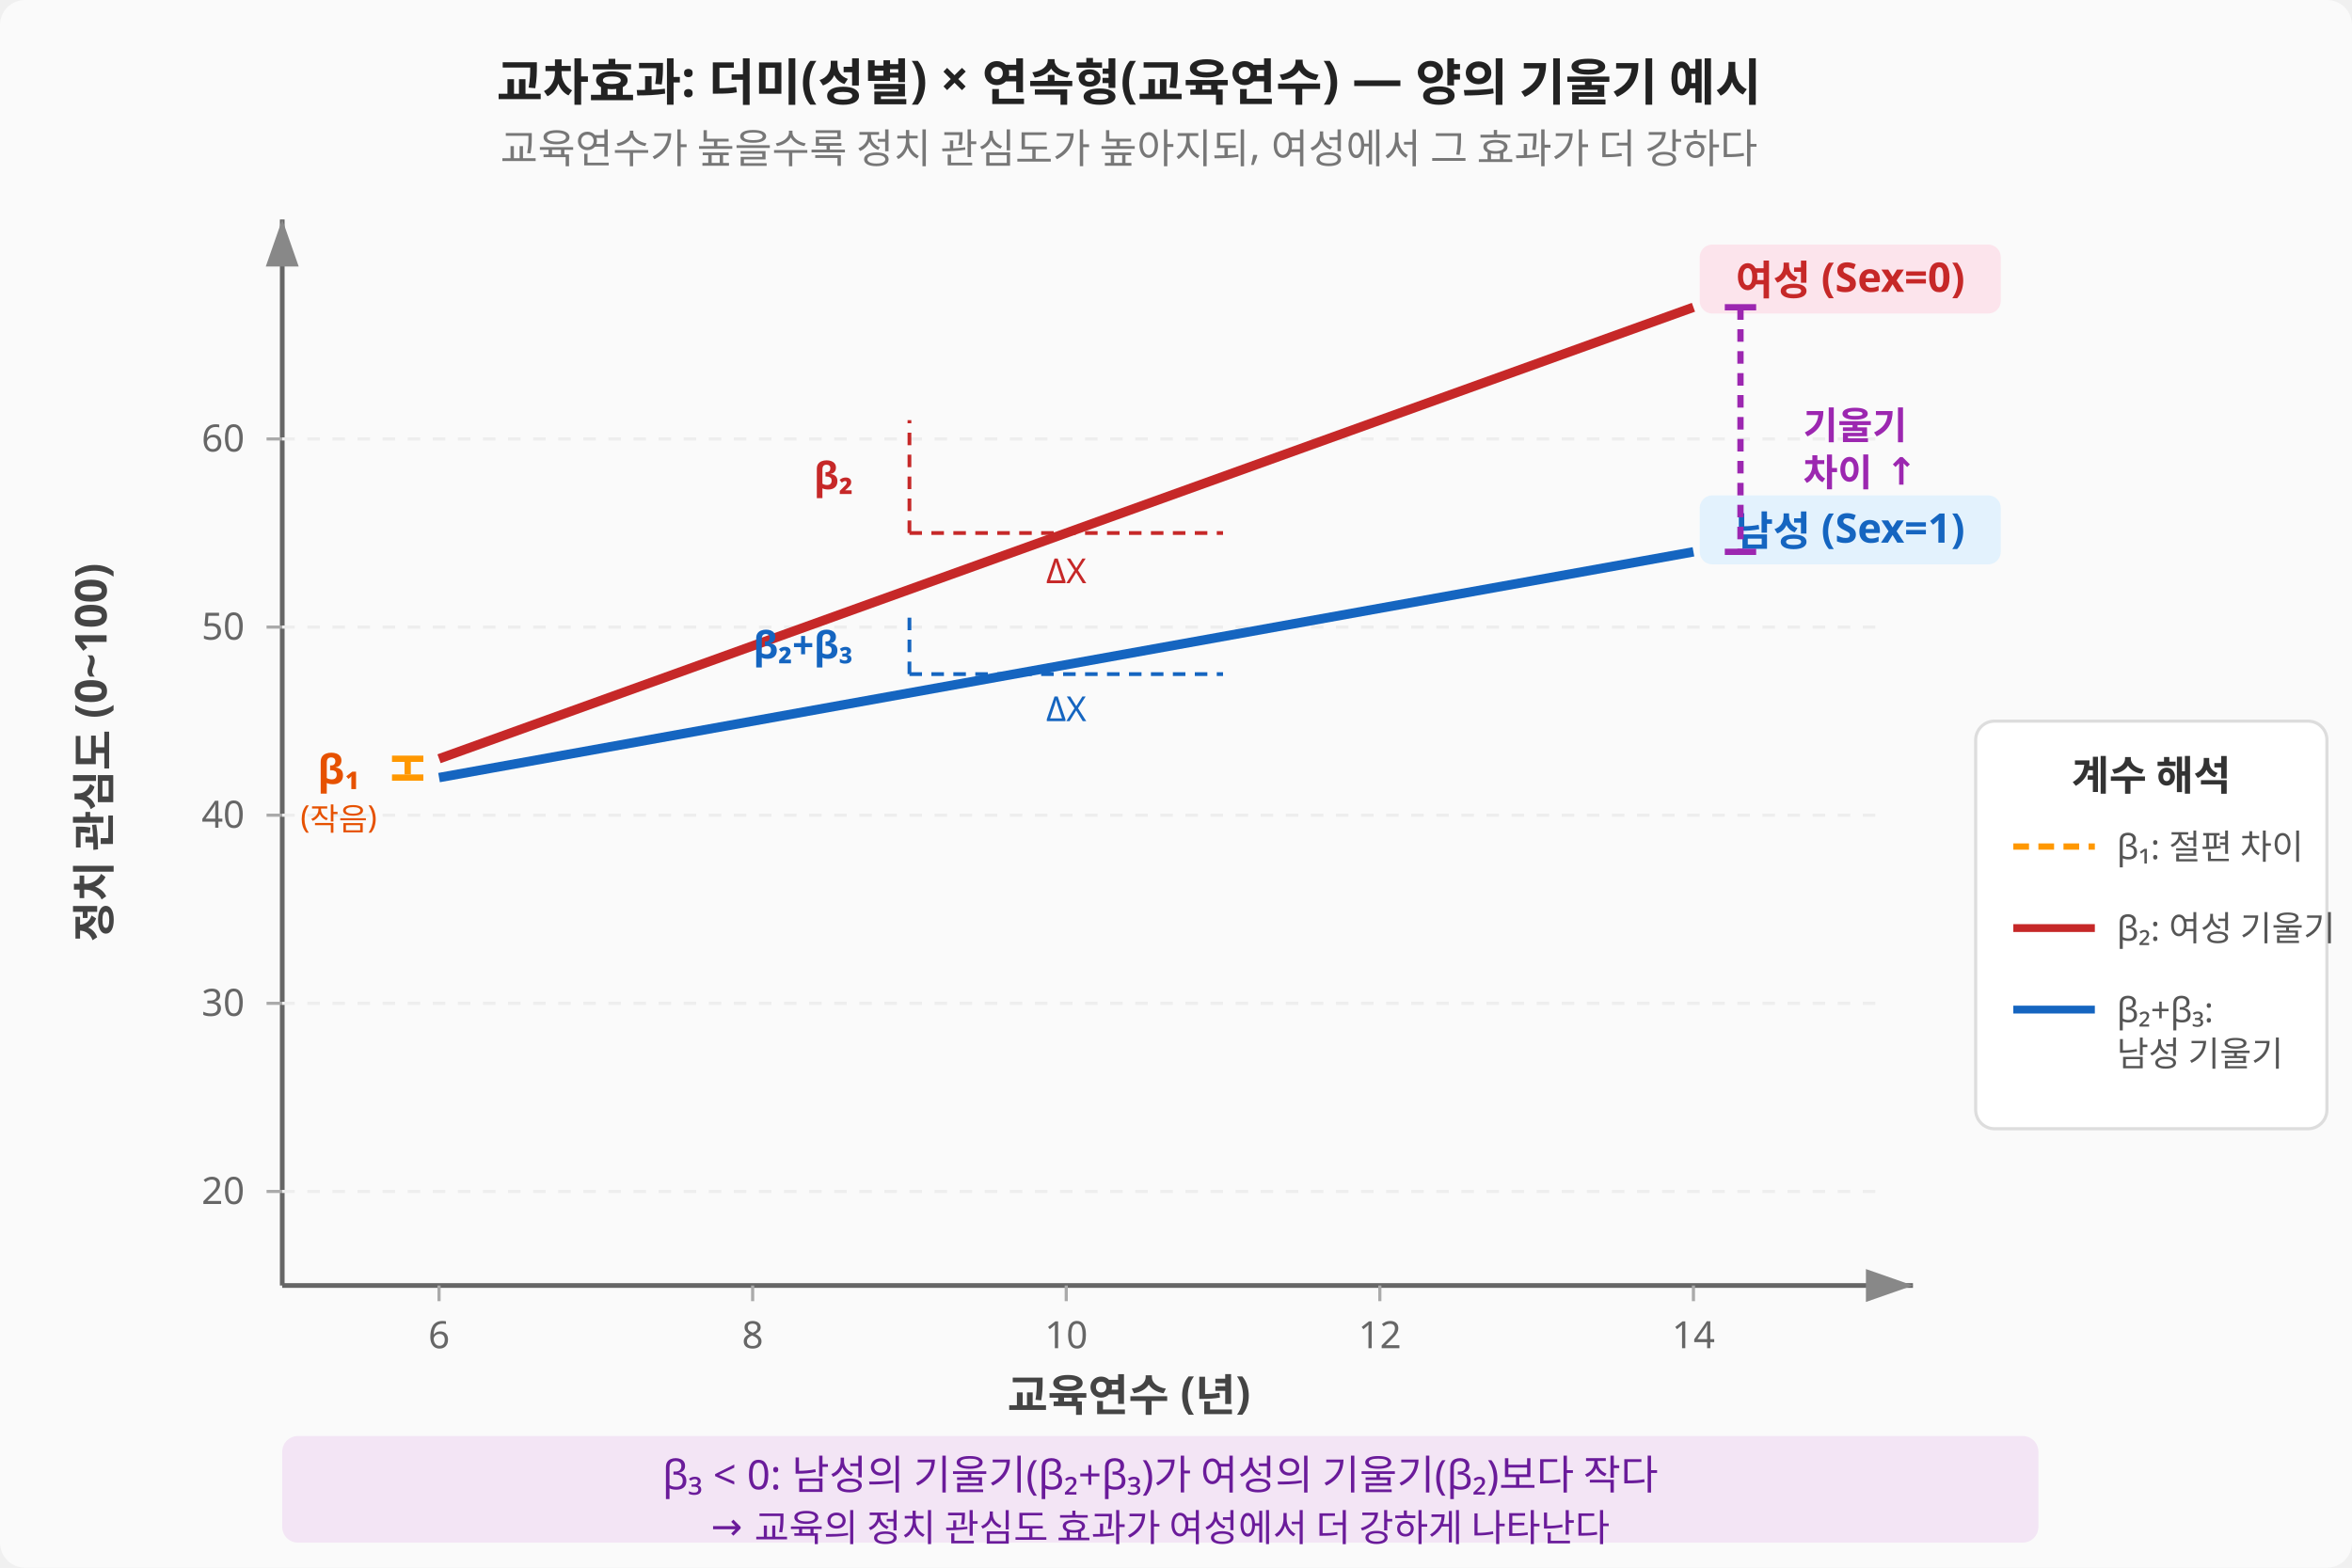
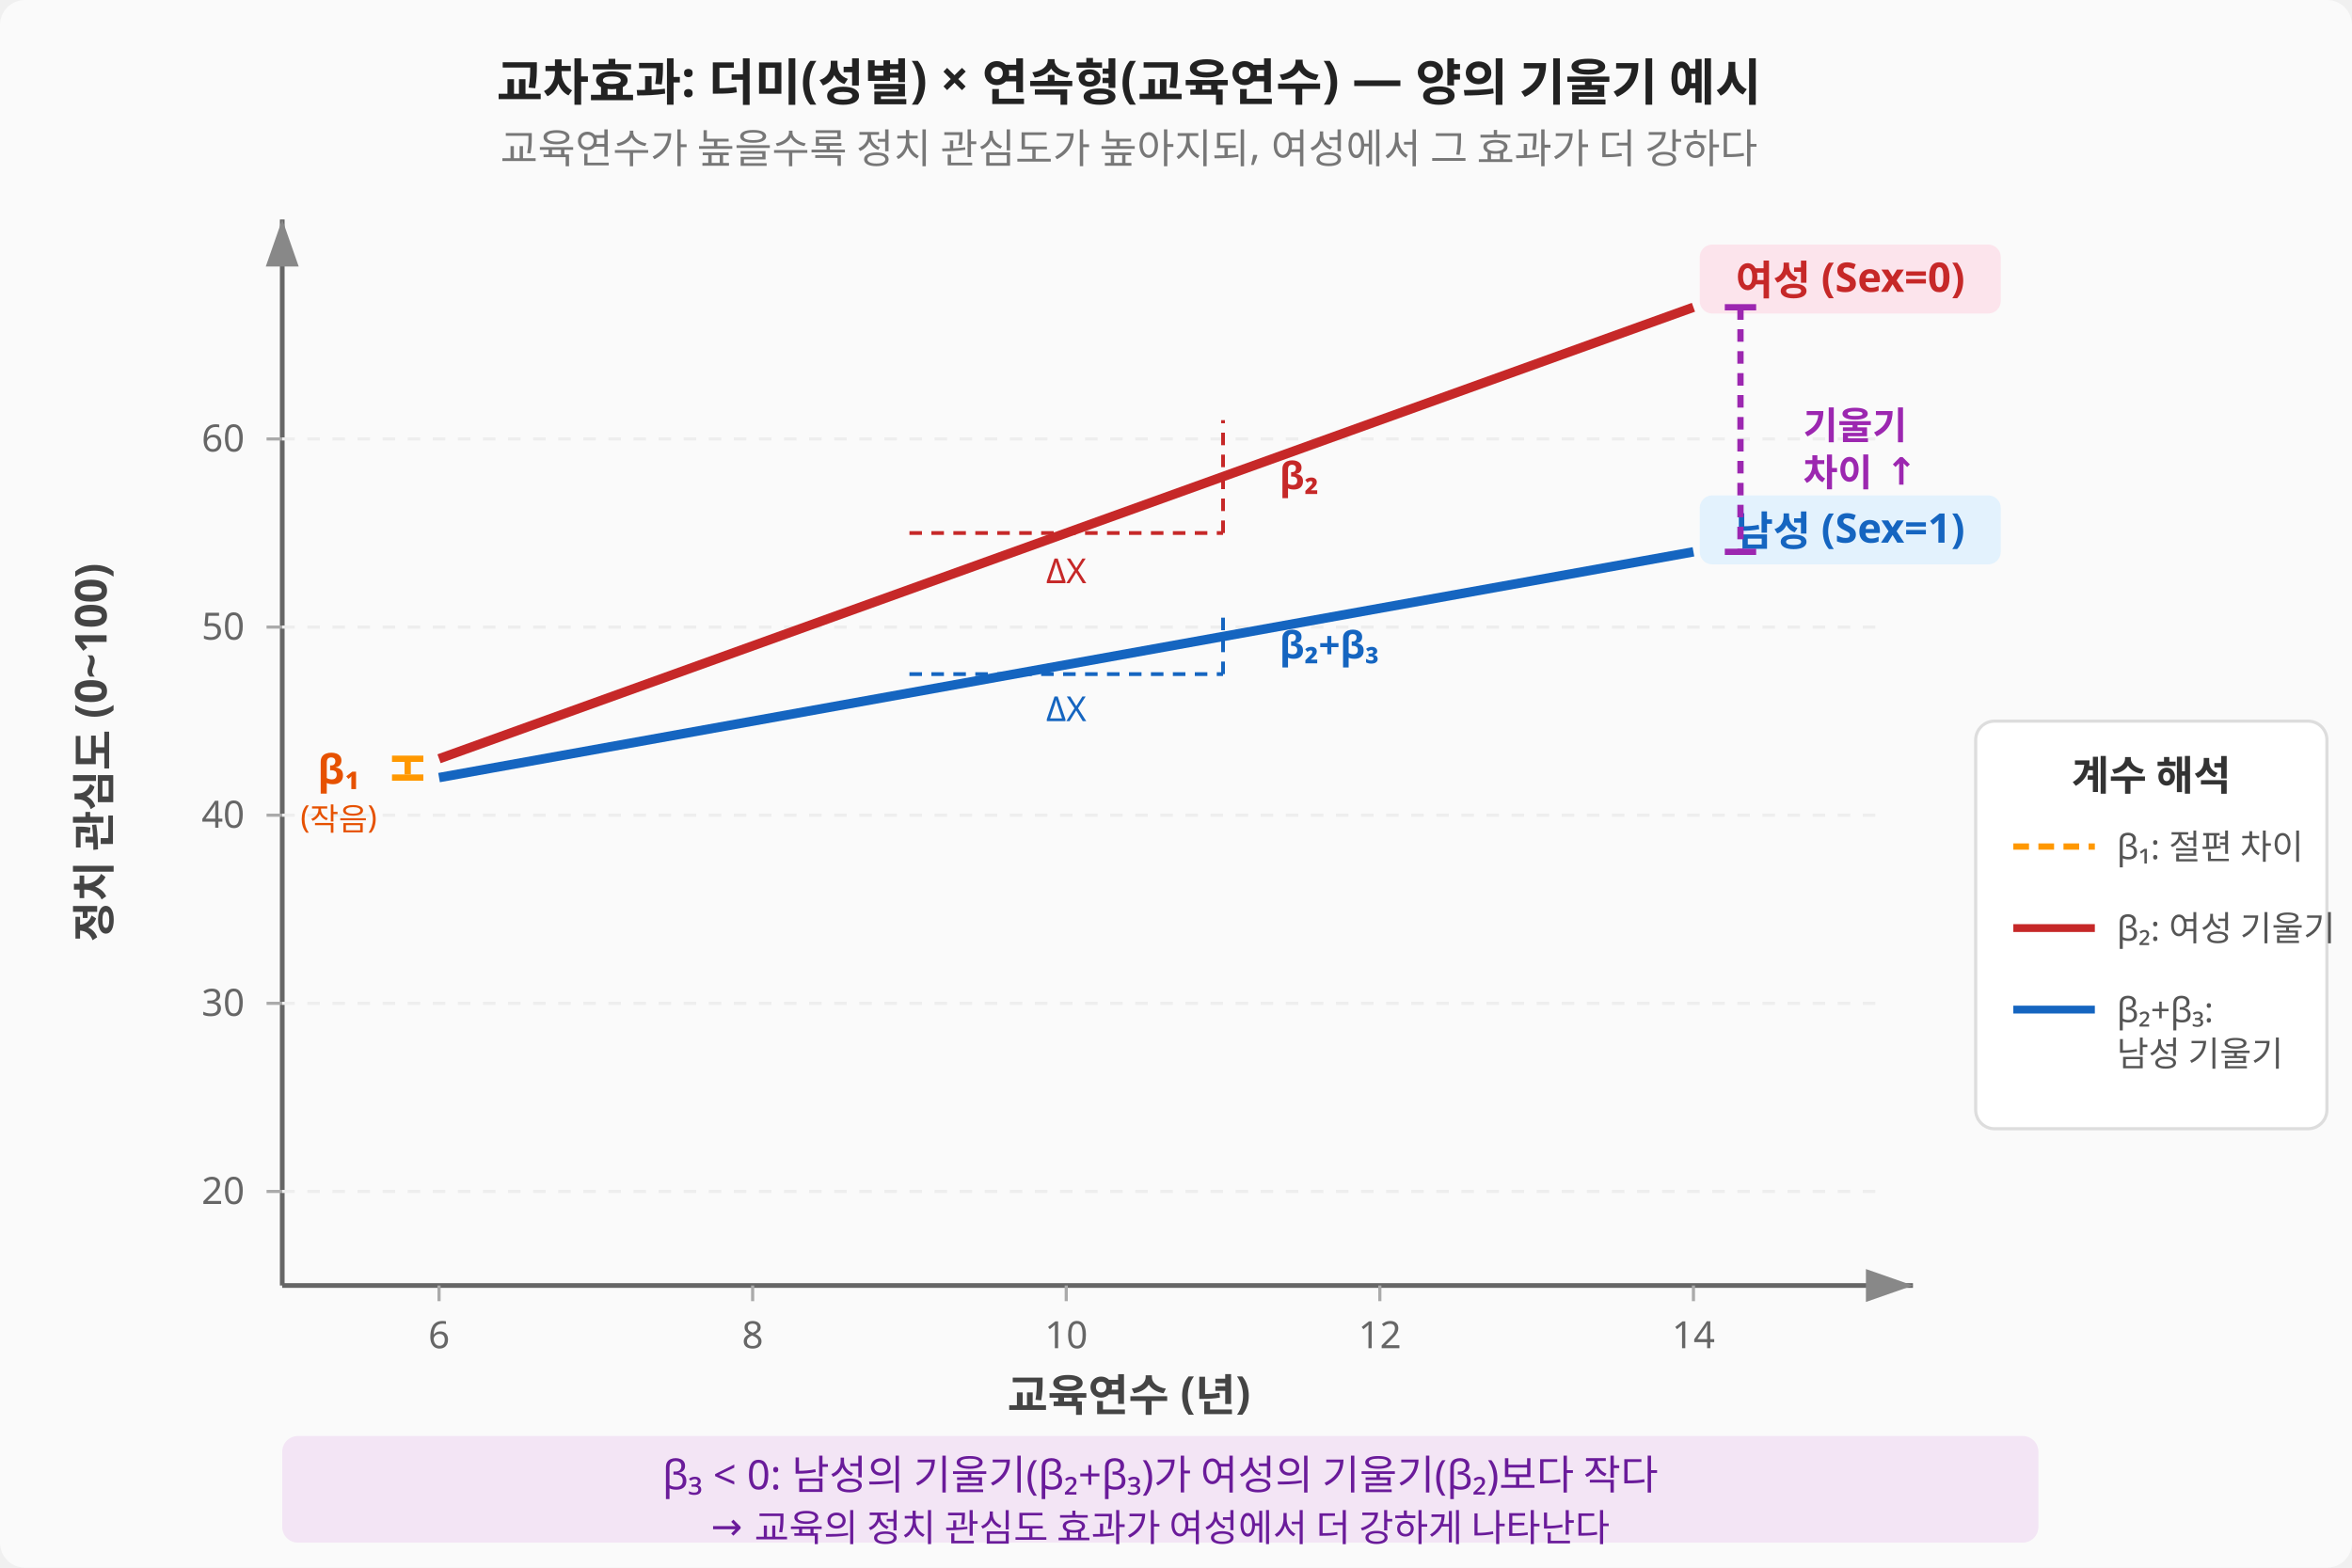
<svg xmlns="http://www.w3.org/2000/svg" viewBox="0 0 750 500" font-family="Pretendard, Apple SD Gothic Neo, Malgun Gothic, sans-serif">
  <defs>
    <marker id="arr2" markerWidth="10" markerHeight="7" refX="10" refY="3.5" orient="auto">
      <polygon points="0 0, 10 3.5, 0 7" fill="#888" />
    </marker>
  </defs>
  <rect width="750" height="500" fill="#fafafa" rx="8" />
  <text x="360" y="32" text-anchor="middle" font-size="16" font-weight="bold" fill="#222">교차효과: 더미(성별) × 연속형(교육연수) — 양의 기울기 예시</text>
  <text x="360" y="52" text-anchor="middle" font-size="13" fill="#777">교육연수가 높을수록 정치 관심도가 높아지되, 여성에서 그 효과가 더 강하다</text>
  <line x1="90" y1="410" x2="610" y2="410" stroke="#666" stroke-width="1.5" marker-end="url(#arr2)" />
  <line x1="90" y1="410" x2="90" y2="70" stroke="#666" stroke-width="1.5" marker-end="url(#arr2)" />
  <text x="360" y="450" text-anchor="middle" font-size="14" font-weight="bold" fill="#444">교육연수 (년)</text>
  <text x="35" y="240" text-anchor="middle" font-size="14" font-weight="bold" fill="#444" transform="rotate(-90, 35, 240)">정치 관심도 (0~100)</text>
  <line x1="85" y1="380" x2="90" y2="380" stroke="#aaa" />
  <text x="78" y="384" text-anchor="end" font-size="12" fill="#666">20</text>
  <line x1="85" y1="320" x2="90" y2="320" stroke="#aaa" />
  <text x="78" y="324" text-anchor="end" font-size="12" fill="#666">30</text>
  <line x1="85" y1="260" x2="90" y2="260" stroke="#aaa" />
  <text x="78" y="264" text-anchor="end" font-size="12" fill="#666">40</text>
  <line x1="85" y1="200" x2="90" y2="200" stroke="#aaa" />
  <text x="78" y="204" text-anchor="end" font-size="12" fill="#666">50</text>
  <line x1="85" y1="140" x2="90" y2="140" stroke="#aaa" />
  <text x="78" y="144" text-anchor="end" font-size="12" fill="#666">60</text>
  <line x1="140" y1="410" x2="140" y2="415" stroke="#aaa" />
  <text x="140" y="430" text-anchor="middle" font-size="12" fill="#666">6</text>
  <line x1="240" y1="410" x2="240" y2="415" stroke="#aaa" />
  <text x="240" y="430" text-anchor="middle" font-size="12" fill="#666">8</text>
  <line x1="340" y1="410" x2="340" y2="415" stroke="#aaa" />
  <text x="340" y="430" text-anchor="middle" font-size="12" fill="#666">10</text>
  <line x1="440" y1="410" x2="440" y2="415" stroke="#aaa" />
  <text x="440" y="430" text-anchor="middle" font-size="12" fill="#666">12</text>
  <line x1="540" y1="410" x2="540" y2="415" stroke="#aaa" />
  <text x="540" y="430" text-anchor="middle" font-size="12" fill="#666">14</text>
  <line x1="90" y1="380" x2="600" y2="380" stroke="#eee" stroke-dasharray="4,4" />
  <line x1="90" y1="320" x2="600" y2="320" stroke="#eee" stroke-dasharray="4,4" />
  <line x1="90" y1="260" x2="600" y2="260" stroke="#eee" stroke-dasharray="4,4" />
  <line x1="90" y1="200" x2="600" y2="200" stroke="#eee" stroke-dasharray="4,4" />
  <line x1="90" y1="140" x2="600" y2="140" stroke="#eee" stroke-dasharray="4,4" />
  <line x1="140" y1="242" x2="540" y2="98" stroke="#c62828" stroke-width="3" />
  <line x1="140" y1="248" x2="540" y2="176" stroke="#1565c0" stroke-width="3" />
  <rect x="542" y="78" width="96" height="22" fill="#fce4ec" rx="4" />
  <text x="590" y="94" text-anchor="middle" font-size="13" font-weight="bold" fill="#c62828">여성 (Sex=0)</text>
  <rect x="542" y="158" width="96" height="22" fill="#e3f2fd" rx="4" />
  <text x="590" y="174" text-anchor="middle" font-size="13" font-weight="bold" fill="#1565c0">남성 (Sex=1)</text>
  <line x1="130" y1="242" x2="130" y2="248" stroke="#ff9800" stroke-width="2" stroke-dasharray="5,3" />
  <line x1="125" y1="242" x2="135" y2="242" stroke="#ff9800" stroke-width="2" />
  <line x1="125" y1="248" x2="135" y2="248" stroke="#ff9800" stroke-width="2" />
  <text x="108" y="250" text-anchor="middle" font-size="13" font-weight="bold" fill="#e65100">β₁</text>
  <text x="108" y="264" text-anchor="middle" font-size="10" fill="#e65100">(작음)</text>
  <line x1="290" y1="170" x2="390" y2="170" stroke="#c62828" stroke-width="1.2" stroke-dasharray="4,3" />
-   <line x1="290" y1="170" x2="290" y2="134" stroke="#c62828" stroke-width="1.2" stroke-dasharray="4,3" />
+   <line x1="390" y1="170" x2="390" y2="134" stroke="#c62828" stroke-width="1.2" stroke-dasharray="4,3" />
  <text x="340" y="186" text-anchor="middle" font-size="11" fill="#c62828">ΔX</text>
-   <text x="272" y="156" font-size="12" font-weight="bold" fill="#c62828" text-anchor="end">β₂</text>
+   <text x="408" y="156" font-size="12" font-weight="bold" fill="#c62828">β₂</text>
  <line x1="290" y1="215" x2="390" y2="215" stroke="#1565c0" stroke-width="1.2" stroke-dasharray="4,3" />
-   <line x1="290" y1="215" x2="290" y2="197" stroke="#1565c0" stroke-width="1.2" stroke-dasharray="4,3" />
+   <line x1="390" y1="215" x2="390" y2="197" stroke="#1565c0" stroke-width="1.2" stroke-dasharray="4,3" />
  <text x="340" y="230" text-anchor="middle" font-size="11" fill="#1565c0">ΔX</text>
-   <text x="272" y="210" font-size="12" font-weight="bold" fill="#1565c0" text-anchor="end">β₂+β₃</text>
+   <text x="408" y="210" font-size="12" font-weight="bold" fill="#1565c0">β₂+β₃</text>
  <line x1="555" y1="98" x2="555" y2="176" stroke="#9c27b0" stroke-width="2" stroke-dasharray="4,3" />
  <line x1="550" y1="98" x2="560" y2="98" stroke="#9c27b0" stroke-width="2" />
  <line x1="550" y1="176" x2="560" y2="176" stroke="#9c27b0" stroke-width="2" />
  <text x="575" y="140" font-size="12" font-weight="bold" fill="#9c27b0">기울기</text>
  <text x="575" y="155" font-size="12" font-weight="bold" fill="#9c27b0">차이 ↑</text>
  <rect x="630" y="230" width="112" height="130" fill="white" rx="6" stroke="#ddd" stroke-width="1" />
  <text x="686" y="252" text-anchor="middle" font-size="13" font-weight="bold" fill="#333">계수 해석</text>
  <line x1="642" y1="270" x2="668" y2="270" stroke="#ff9800" stroke-width="2" stroke-dasharray="5,3" />
  <text x="675" y="274" font-size="11" fill="#555">β₁: 절편 차이</text>
  <line x1="642" y1="296" x2="668" y2="296" stroke="#c62828" stroke-width="2.5" />
  <text x="675" y="300" font-size="11" fill="#555">β₂: 여성 기울기</text>
  <line x1="642" y1="322" x2="668" y2="322" stroke="#1565c0" stroke-width="2.5" />
  <text x="675" y="326" font-size="11" fill="#555">β₂+β₃:</text>
  <text x="675" y="340" font-size="11" fill="#555">남성 기울기</text>
  <rect x="90" y="458" width="560" height="34" fill="#f3e5f5" rx="5" />
  <text x="370" y="475" text-anchor="middle" font-size="13" fill="#6a1b9a">β₃ &lt; 0: 남성의 기울기(β₂+β₃)가 여성의 기울기(β₂)보다 작다</text>
  <text x="370" y="491" text-anchor="middle" font-size="12" fill="#6a1b9a">→ 교육의 정치 관심도 효과가 여성에서 더 강하게 나타난다</text>
</svg>
